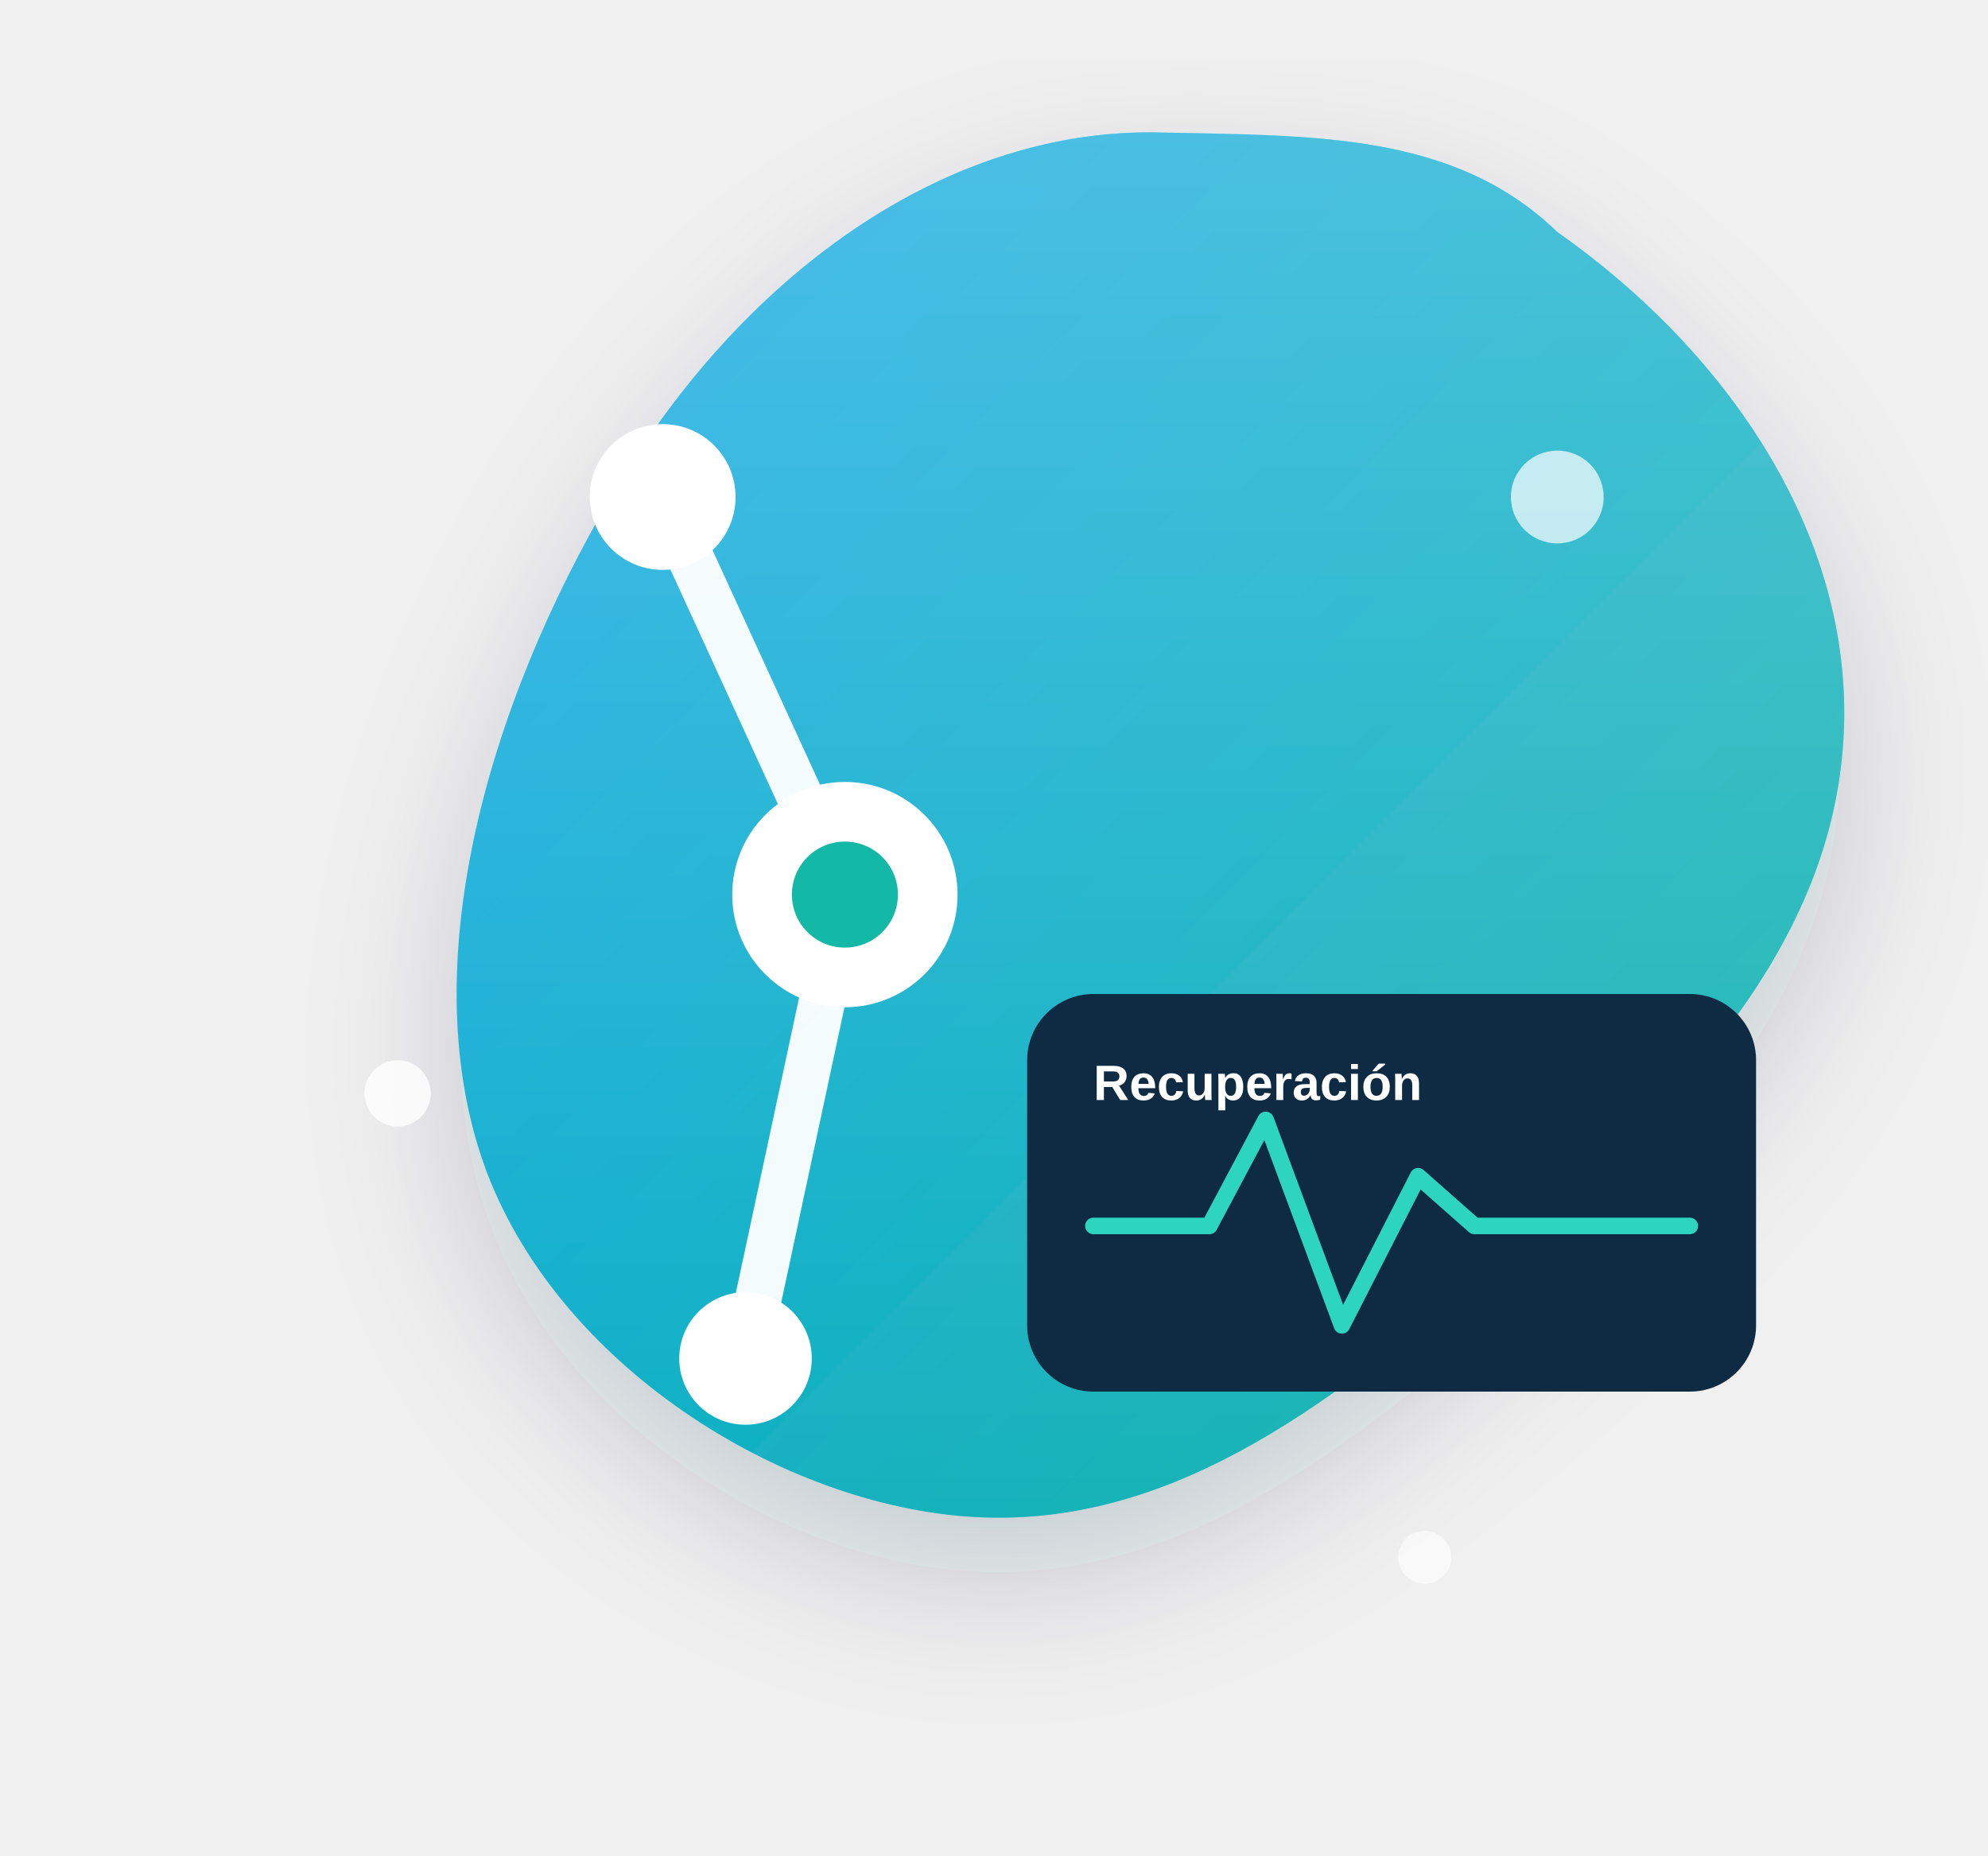
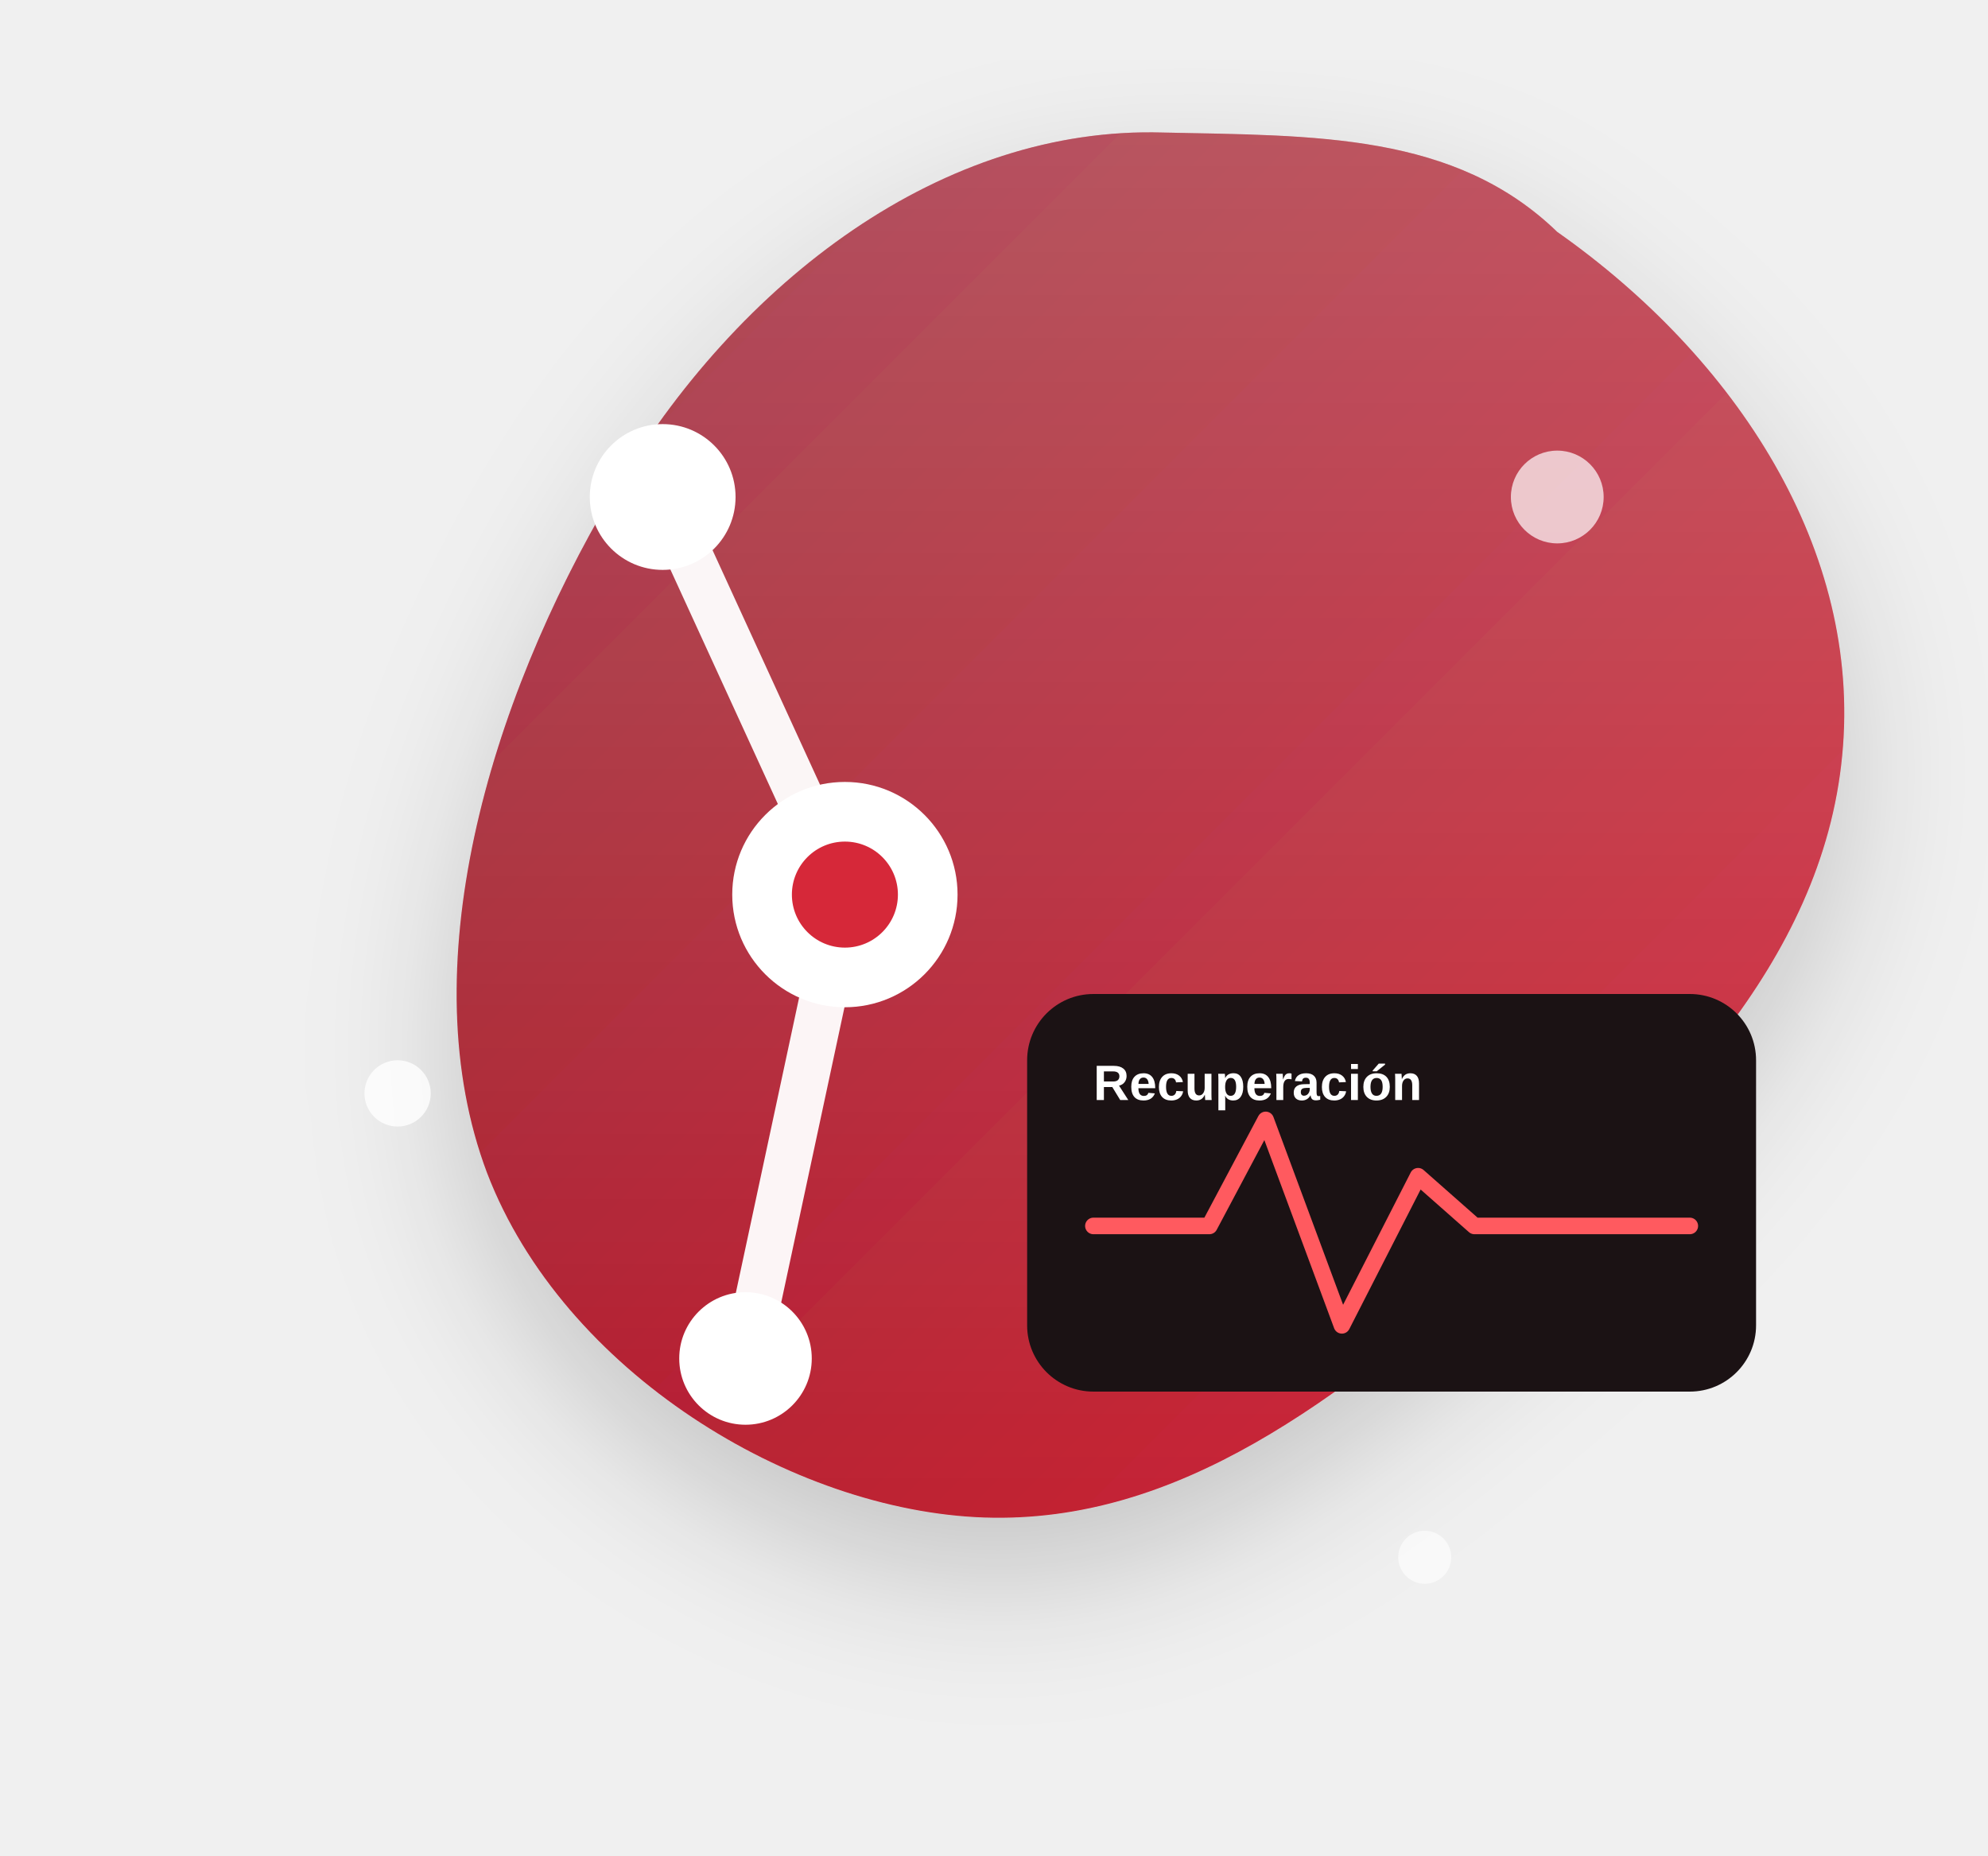
<svg xmlns="http://www.w3.org/2000/svg" viewBox="0 0 600 560" role="img" aria-label="Fisioterapia y readaptación deportiva">
  <defs>
    <linearGradient id="hb" x1="0" y1="0" x2="1" y2="1">
-       <stop offset="0" stop-color="#0ea5e9" />
-       <stop offset="1" stop-color="#14b8a6" />
+       <stop offset="0" stop-color="#8f1525" />
+       <stop offset="1" stop-color="#d62839" />
    </linearGradient>
    <linearGradient id="hs" x1="0" y1="0" x2="0" y2="1">
      <stop offset="0" stop-color="#ffffff" stop-opacity=".25" />
      <stop offset="1" stop-color="#ffffff" stop-opacity="0" />
    </linearGradient>
    <filter id="sh" x="-20%" y="-20%" width="140%" height="140%">
-       <feDropShadow dx="0" dy="18" stdDeviation="22" flood-color="#0f2a43" flood-opacity="0.18" />
+       <feDropShadow dx="0" dy="18" stdDeviation="22" flood-color="#1b1214" flood-opacity="0.18" />
    </filter>
  </defs>
  <path filter="url(#sh)" fill="url(#hb)" d="M470 70c54 38 92 96 86 158-6 63-55 110-103 152-49 42-97 80-156 78-58-2-127-44-150-104-23-61 0-141 38-205C223 84 285 38 351 40c46 1 88 0 119 30z" />
  <path fill="url(#hs)" d="M470 70c54 38 92 96 86 158-6 63-55 110-103 152-49 42-97 80-156 78-58-2-127-44-150-104-23-61 0-141 38-205C223 84 285 38 351 40c46 1 88 0 119 30z" />
  <g stroke="#ffffff" stroke-width="14" stroke-linecap="round" fill="none" opacity=".95">
    <path d="M200 150 L255 270" />
    <path d="M255 270 L225 410" />
  </g>
  <circle cx="255" cy="270" r="34" fill="#fff" />
-   <circle cx="255" cy="270" r="16" fill="#14b8a6" />
+   <circle cx="255" cy="270" r="16" fill="#d62839" />
  <circle cx="200" cy="150" r="22" fill="#fff" />
  <circle cx="225" cy="410" r="20" fill="#fff" />
  <g transform="translate(310 300)">
-     <rect x="0" y="0" width="220" height="120" rx="20" fill="#0f2a43" />
-     <path d="M20 70 L55 70 L72 38 L95 100 L118 55 L135 70 L200 70" fill="none" stroke="#2dd4bf" stroke-width="5" stroke-linecap="round" stroke-linejoin="round" />
+     <rect x="0" y="0" width="220" height="120" rx="20" fill="#1b1214" />
+     <path d="M20 70 L55 70 L72 38 L95 100 L118 55 L135 70 L200 70" fill="none" stroke="#ff5a5f" stroke-width="5" stroke-linecap="round" stroke-linejoin="round" />
    <text x="20" y="32" font-family="Poppins, Arial" font-size="15" font-weight="700" fill="#fff">Recuperación</text>
  </g>
  <circle cx="120" cy="330" r="10" fill="#fff" opacity=".8" />
  <circle cx="470" cy="150" r="14" fill="#fff" opacity=".7" />
  <circle cx="430" cy="470" r="8" fill="#fff" opacity=".6" />
</svg>
